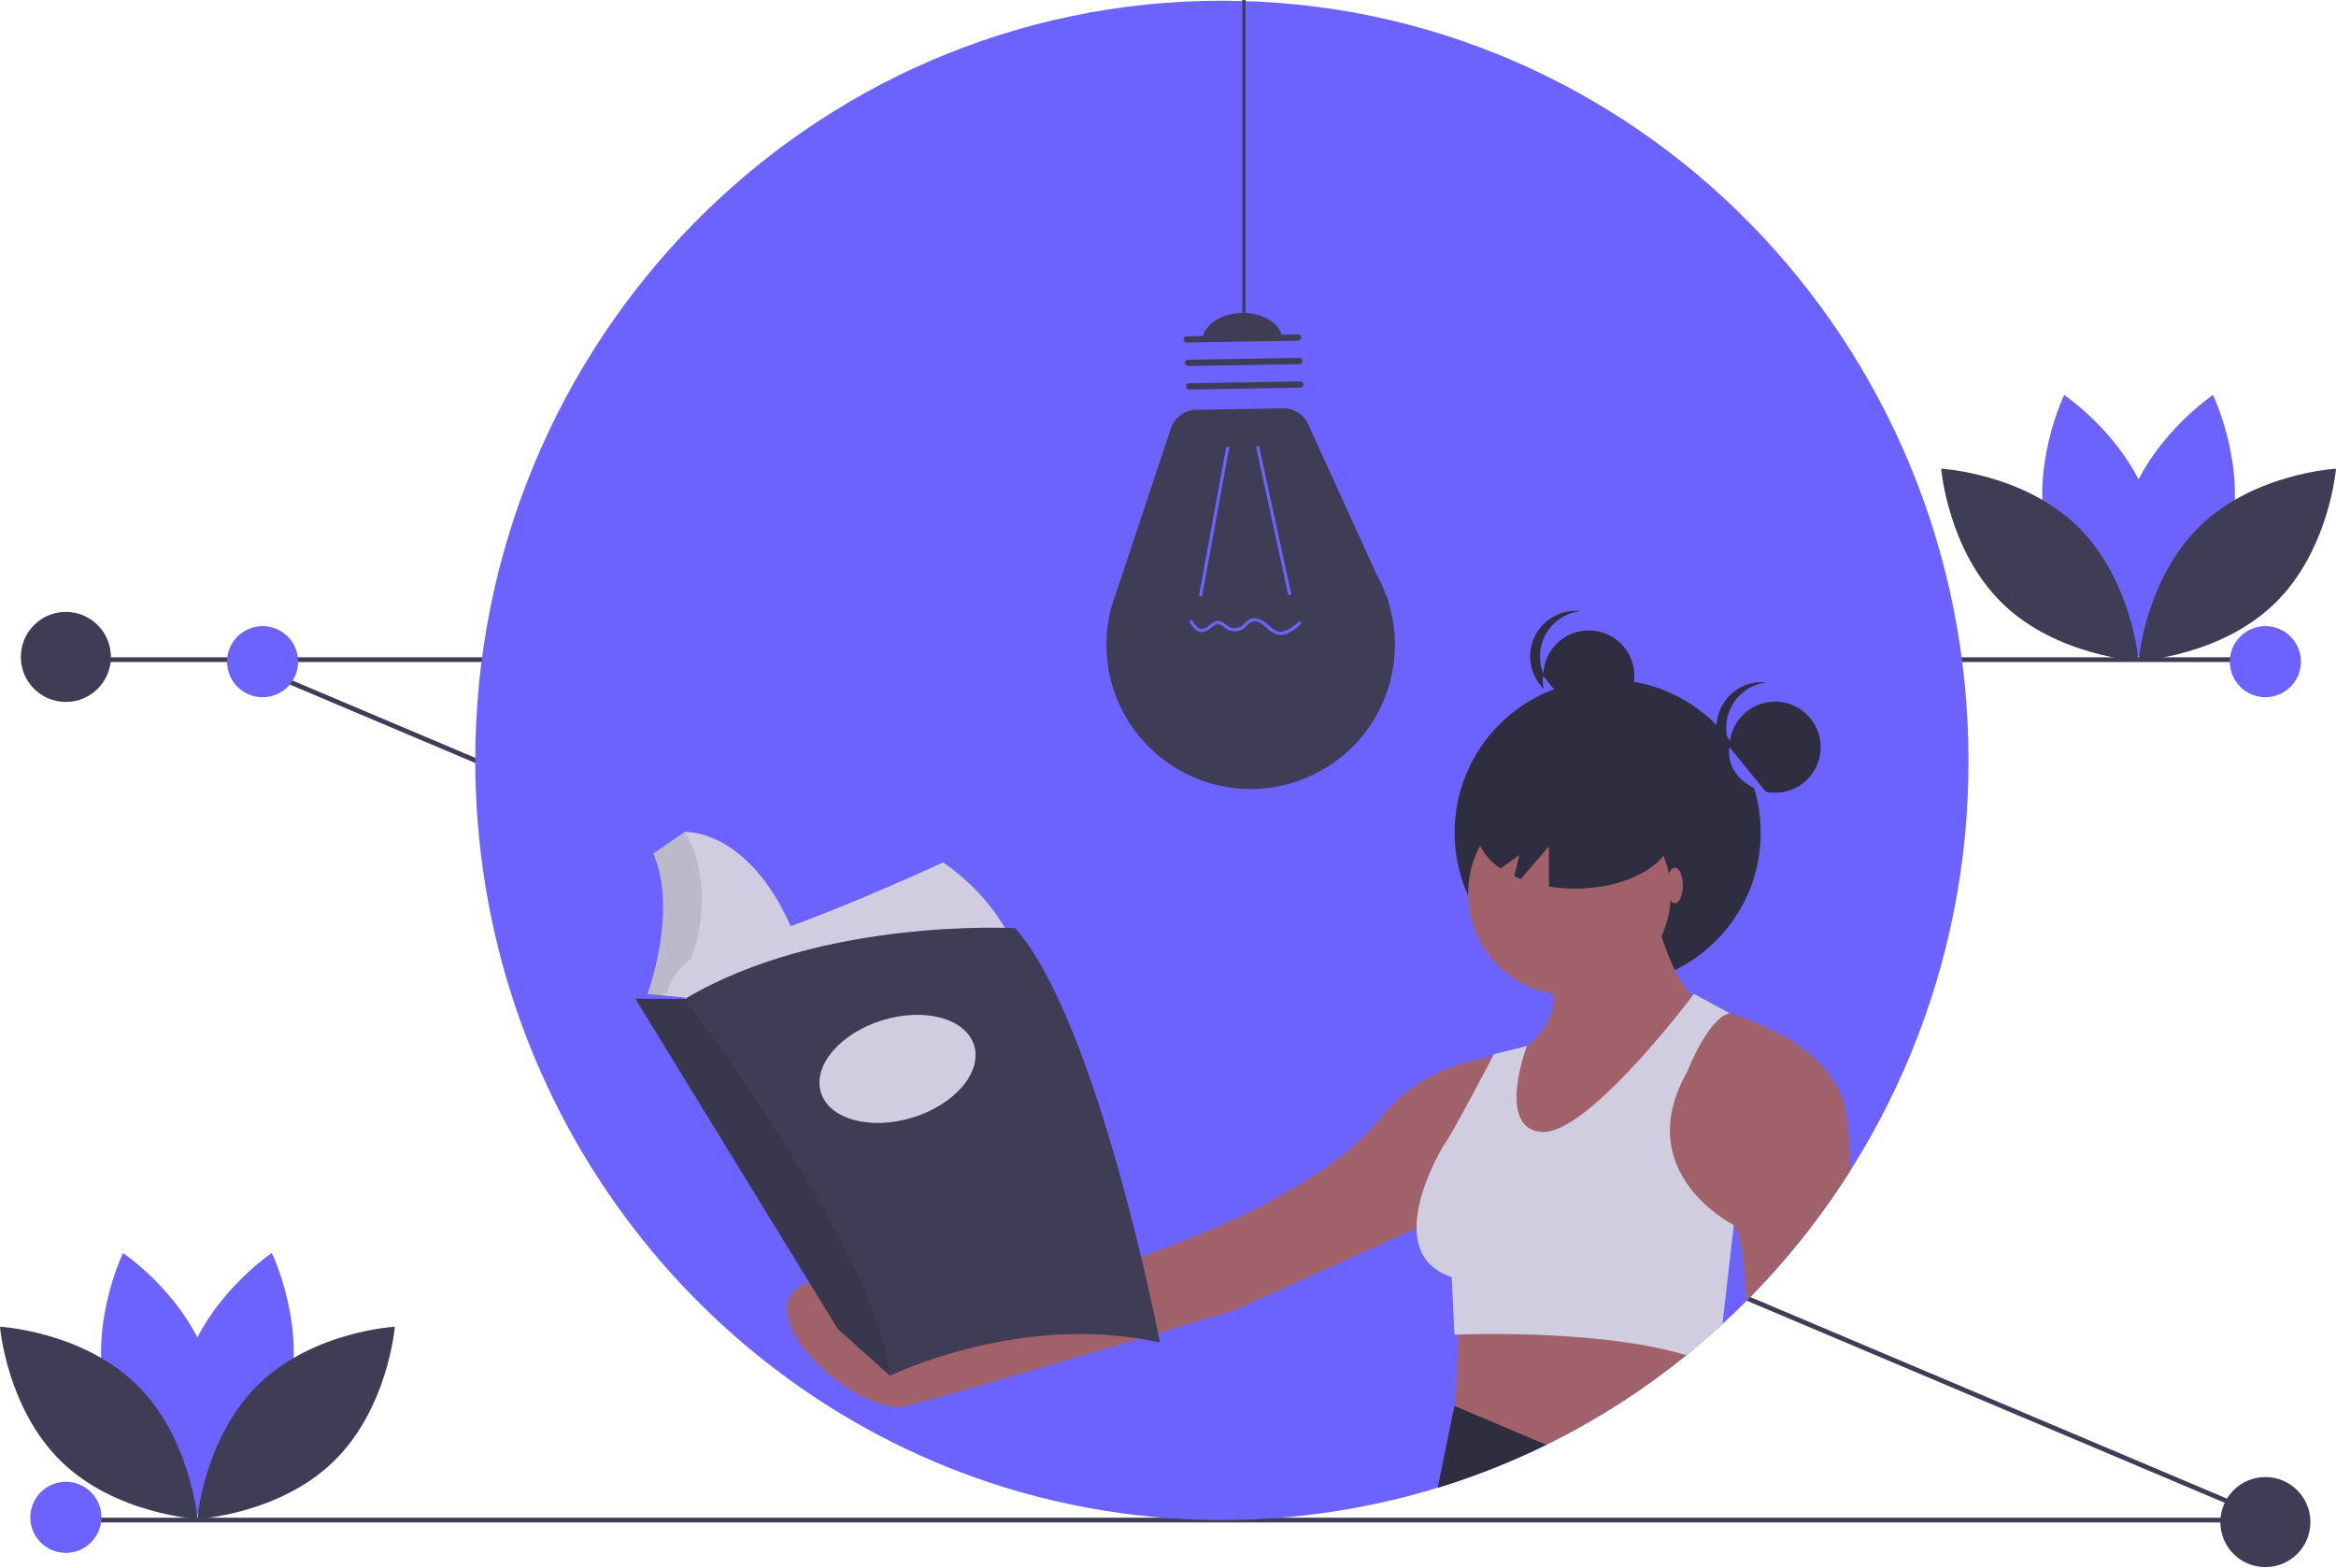
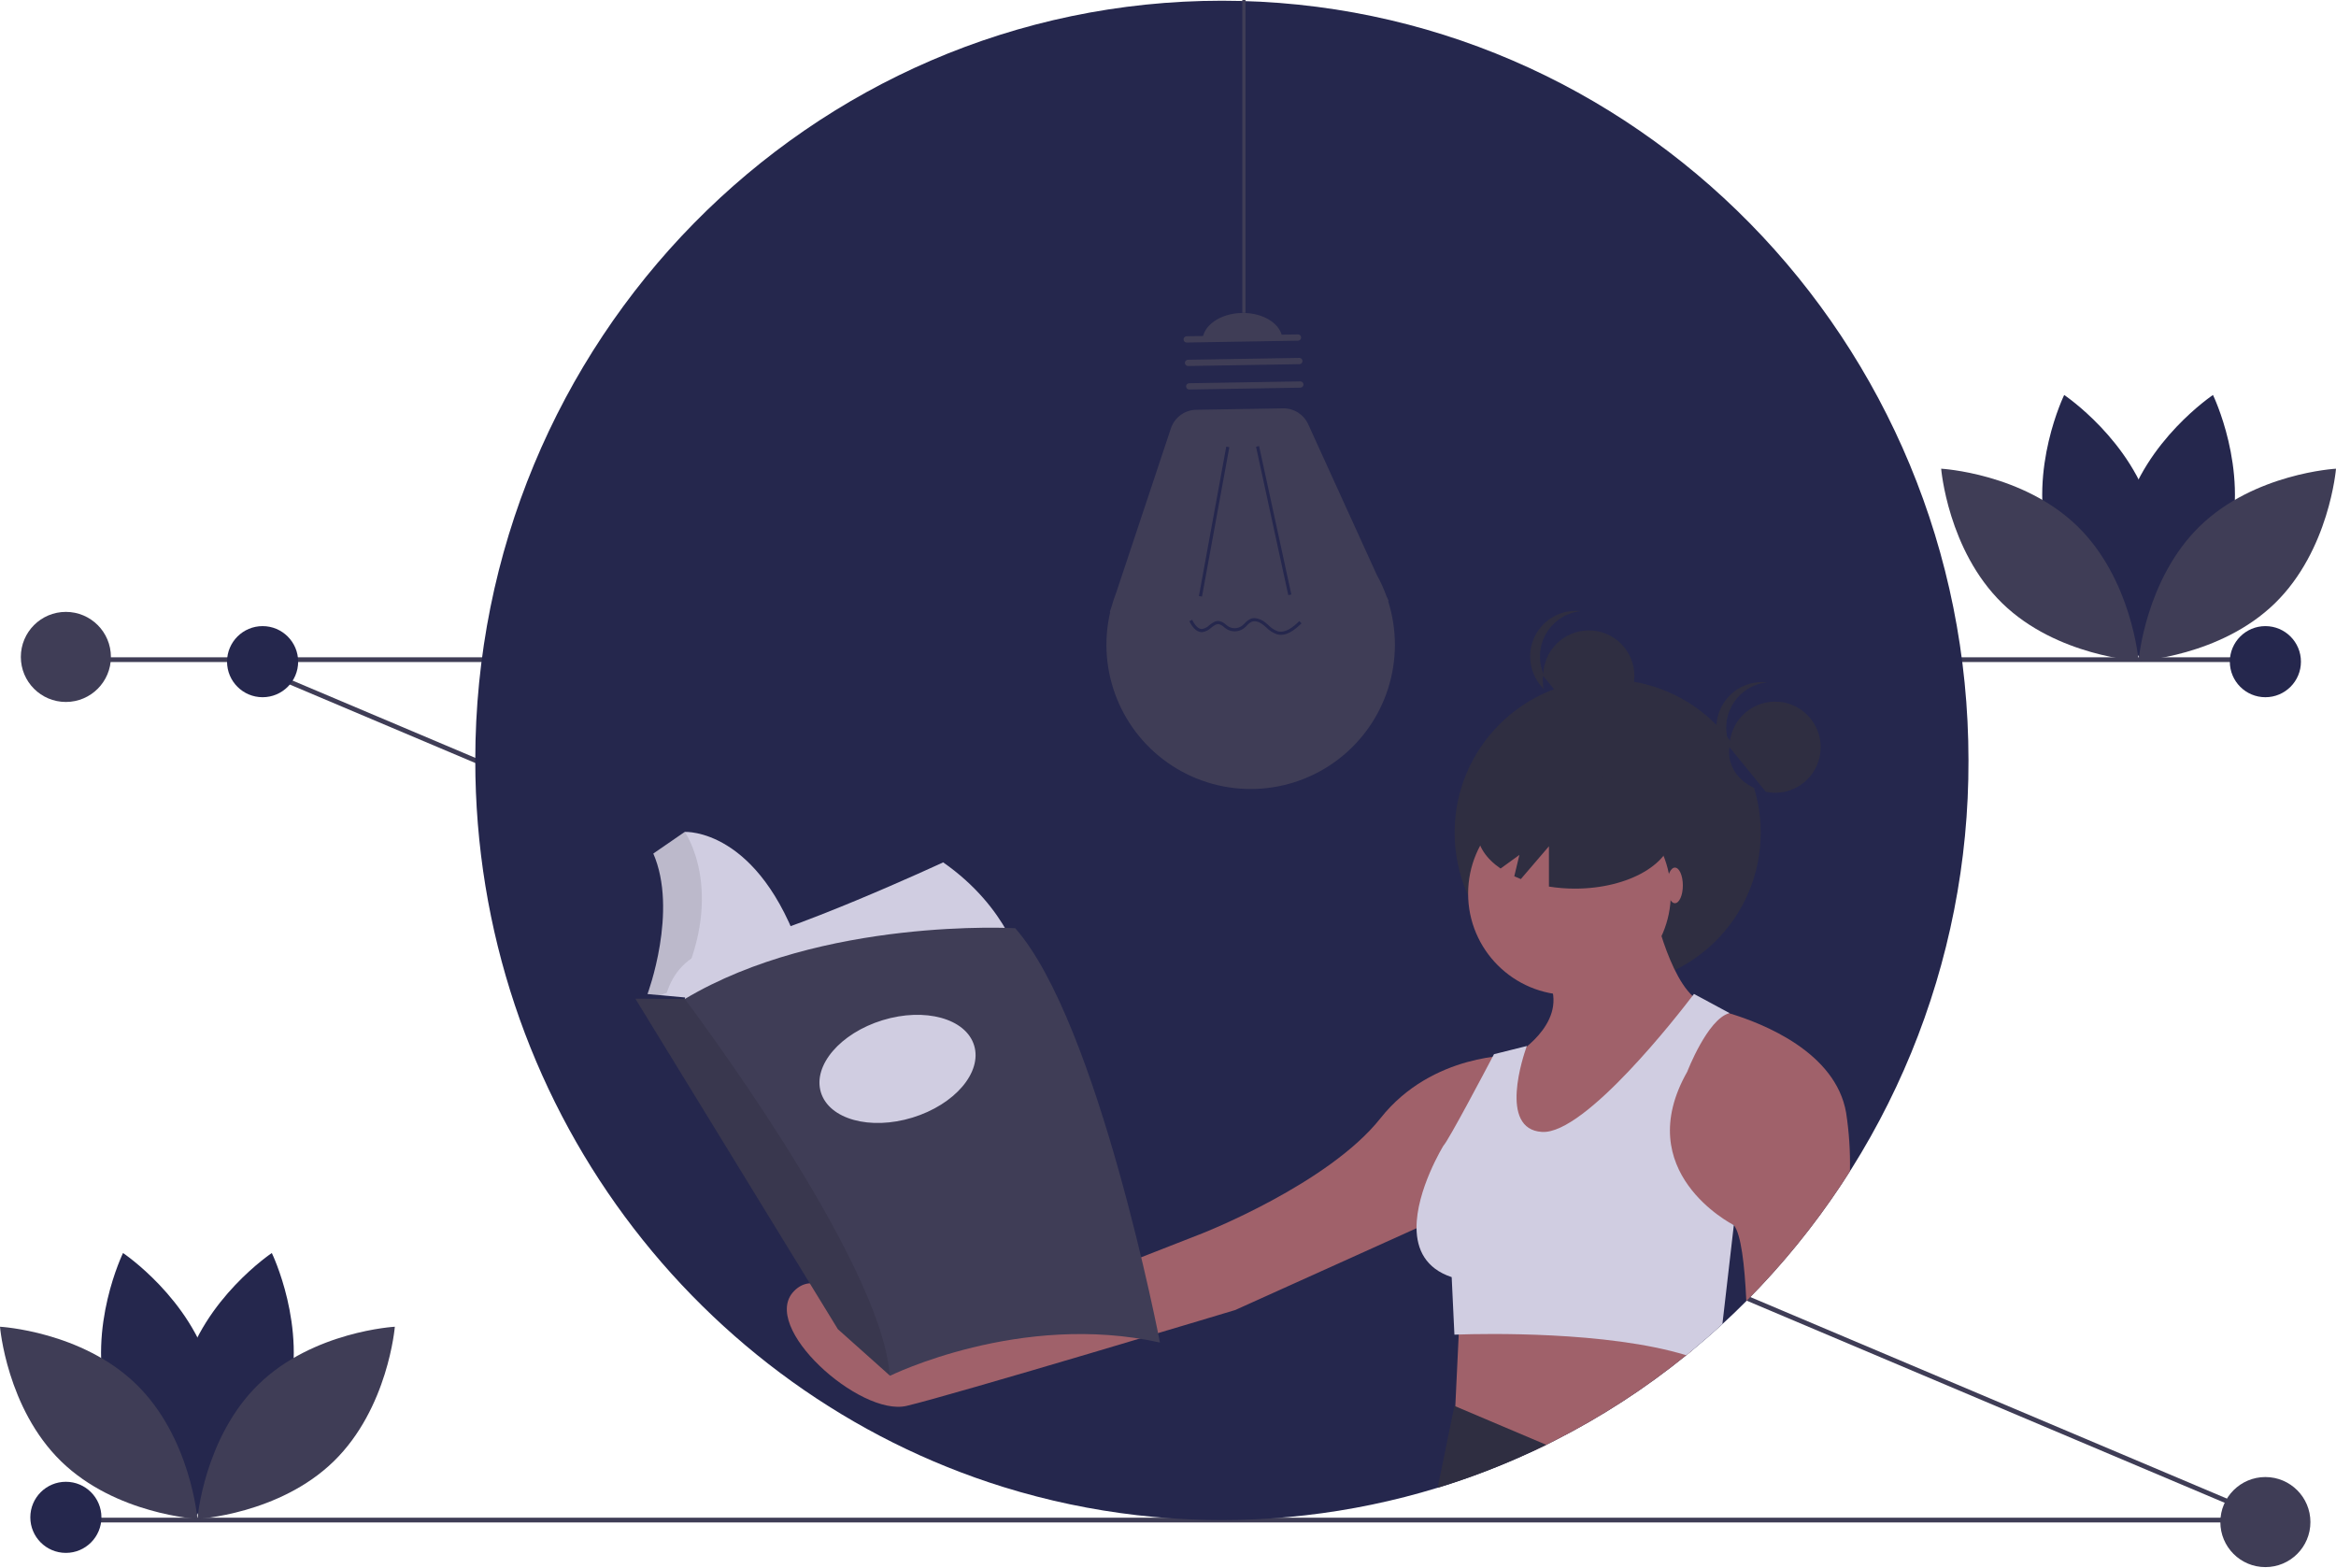
<svg xmlns="http://www.w3.org/2000/svg" id="a0f4c522-d0e8-404b-95f8-59a6be9d5f61" data-name="Layer 1" width="985.587" height="661.152" viewBox="0 0 985.587 661.152">
  <rect x="27.525" y="640.305" width="929" height="2" fill="#3f3d56" />
  <rect x="634.231" y="123.652" width="2" height="929" transform="translate(-261.0931 815.3039) rotate(-67.07803)" fill="#3f3d56" />
  <rect x="27.525" y="277.305" width="929" height="2" fill="#3f3d56" />
-   <path d="M937.731,449.652a322.068,322.068,0,0,1-93.73,228.11q-4.935,4.965-10.09,9.7-6.21,5.73-12.74,11.11c-.83.69-1.66,1.37-2.5,2.04a313.731,313.731,0,0,1-55.56,36.03c-1.17.59-2.34,1.18-3.52,1.76-1.87.92-3.76,1.82-5.65,2.7a311.18,311.18,0,0,1-223.25,15.15c-129.07-40.06-222.96-162.17-222.96-306.6,0-177.01,141.03-320.5,315-320.5S937.731,272.642,937.731,449.652Z" transform="translate(-107.2066 -128.8475)" fill="#6c63ff" />
+   <path d="M937.731,449.652a322.068,322.068,0,0,1-93.73,228.11q-4.935,4.965-10.09,9.7-6.21,5.73-12.74,11.11c-.83.69-1.66,1.37-2.5,2.04a313.731,313.731,0,0,1-55.56,36.03c-1.17.59-2.34,1.18-3.52,1.76-1.87.92-3.76,1.82-5.65,2.7a311.18,311.18,0,0,1-223.25,15.15c-129.07-40.06-222.96-162.17-222.96-306.6,0-177.01,141.03-320.5,315-320.5S937.731,272.642,937.731,449.652Z" transform="translate(-107.2066 -128.8475)" fill="#25274d" />
  <path d="M692.866,382.419l.25-.01-.987-2.166a60.492,60.492,0,0,0-4.049-8.891L659.145,307.822a11.443,11.443,0,0,0-10.604-6.698l-36.644.61a11.443,11.443,0,0,0-10.666,7.826l-23.036,69.188a60.396,60.396,0,0,0-1.971,5.918l-.782,2.349.184-.007a60.852,60.852,0,1,0,117.24-4.589Z" transform="translate(-107.2066 -128.8475)" fill="#3f3d56" />
-   <rect x="587.42" y="348.245" width="64.08" height="1.323" transform="translate(57.5742 766.6238) rotate(-79.63351)" fill="#6c63ff" />
-   <rect x="643.929" y="316.448" width="1.323" height="64.08" transform="translate(-166.5223 16.03118) rotate(-12.26435)" fill="#6c63ff" />
+   <rect x="587.42" y="348.245" width="64.08" height="1.323" transform="translate(57.5742 766.6238) rotate(-79.63351)" fill="#25274d" />
+   <rect x="643.929" y="316.448" width="1.323" height="64.08" transform="translate(-166.5223 16.03118) rotate(-12.26435)" fill="#25274d" />
  <path d="M607.904,270.709l46.955-.782a1.323,1.323,0,0,1,.044,2.645l-46.955.782a1.323,1.323,0,1,1-.044-2.645Z" transform="translate(-107.2066 -128.8475)" fill="#3f3d56" />
  <path d="M608.4,280.624l46.955-.782a1.323,1.323,0,1,1,.044,2.645l-46.955.782a1.323,1.323,0,0,1-.044-2.645Z" transform="translate(-107.2066 -128.8475)" fill="#3f3d56" />
  <path d="M608.896,290.538l46.955-.782a1.323,1.323,0,0,1,.044,2.645l-46.955.782a1.323,1.323,0,0,1-.044-2.645Z" transform="translate(-107.2066 -128.8475)" fill="#3f3d56" />
  <path d="M631.224,260.884c-9.314.155-16.778,5.472-16.671,11.875l33.728-.562C648.175,265.793,640.538,260.728,631.224,260.884Z" transform="translate(-107.2066 -128.8475)" fill="#3f3d56" />
-   <path d="M636.414,389.614a8.149,8.149,0,0,1,4.946,2.113c.348.289.691.592,1.035.896a10.33,10.33,0,0,0,3.897,2.55c3.232.882,6.422-1.674,9.115-4.29l.922.948c-2.961,2.877-6.509,5.675-10.386,4.618a11.464,11.464,0,0,1-4.425-2.835c-.333-.295-.666-.589-1.004-.869-1.105-.917-3.24-2.343-5.138-1.603a6.442,6.442,0,0,0-2.06,1.589,12.313,12.313,0,0,1-1.429,1.287,6.478,6.478,0,0,1-7.179.214,12.796,12.796,0,0,1-1.124-.842,4.688,4.688,0,0,0-2.124-1.209c-1.124-.158-2.146.645-3.228,1.493a6.84,6.84,0,0,1-3.743,1.86c-.048.002-.096.004-.144.005-2.636.044-4.308-2.593-5.342-4.597l1.176-.606c1.405,2.725,2.76,3.967,4.24,3.877a5.816,5.816,0,0,0,2.996-1.579c1.252-.982,2.548-1.998,4.227-1.763a5.721,5.721,0,0,1,2.774,1.491,11.655,11.655,0,0,0,1.006.757,5.198,5.198,0,0,0,5.685-.169,11.166,11.166,0,0,0,1.273-1.153,7.515,7.515,0,0,1,2.514-1.886A4.349,4.349,0,0,1,636.414,389.614Z" transform="translate(-107.2066 -128.8475)" fill="#6c63ff" />
+   <path d="M636.414,389.614a8.149,8.149,0,0,1,4.946,2.113c.348.289.691.592,1.035.896a10.33,10.33,0,0,0,3.897,2.55c3.232.882,6.422-1.674,9.115-4.29l.922.948c-2.961,2.877-6.509,5.675-10.386,4.618a11.464,11.464,0,0,1-4.425-2.835c-.333-.295-.666-.589-1.004-.869-1.105-.917-3.24-2.343-5.138-1.603a6.442,6.442,0,0,0-2.06,1.589,12.313,12.313,0,0,1-1.429,1.287,6.478,6.478,0,0,1-7.179.214,12.796,12.796,0,0,1-1.124-.842,4.688,4.688,0,0,0-2.124-1.209c-1.124-.158-2.146.645-3.228,1.493a6.84,6.84,0,0,1-3.743,1.86c-.048.002-.096.004-.144.005-2.636.044-4.308-2.593-5.342-4.597l1.176-.606c1.405,2.725,2.76,3.967,4.24,3.877a5.816,5.816,0,0,0,2.996-1.579c1.252-.982,2.548-1.998,4.227-1.763a5.721,5.721,0,0,1,2.774,1.491,11.655,11.655,0,0,0,1.006.757,5.198,5.198,0,0,0,5.685-.169,11.166,11.166,0,0,0,1.273-1.153,7.515,7.515,0,0,1,2.514-1.886A4.349,4.349,0,0,1,636.414,389.614Z" transform="translate(-107.2066 -128.8475)" fill="#25274d" />
  <rect x="524.134" width="1.375" height="131.982" fill="#3f3d56" />
-   <path d="M1047.627,357.518c-8.382,30.986-37.093,50.176-37.093,50.176s-15.121-31.047-6.738-62.033,37.093-50.176,37.093-50.176S1056.009,326.532,1047.627,357.518Z" transform="translate(-107.2066 -128.8475)" fill="#6c63ff" />
-   <path d="M971.373,357.518c8.382,30.986,37.093,50.176,37.093,50.176s15.121-31.047,6.738-62.033-37.093-50.176-37.093-50.176S962.991,326.532,971.373,357.518Z" transform="translate(-107.2066 -128.8475)" fill="#6c63ff" />
+   <path d="M1047.627,357.518c-8.382,30.986-37.093,50.176-37.093,50.176s-15.121-31.047-6.738-62.033,37.093-50.176,37.093-50.176S1056.009,326.532,1047.627,357.518Z" transform="translate(-107.2066 -128.8475)" fill="#25274d" />
+   <path d="M971.373,357.518c8.382,30.986,37.093,50.176,37.093,50.176s15.121-31.047,6.738-62.033-37.093-50.176-37.093-50.176S962.991,326.532,971.373,357.518Z" transform="translate(-107.2066 -128.8475)" fill="#25274d" />
  <path d="M983.69,350.859C1006.691,373.249,1009.5,407.668,1009.5,407.668s-34.482-1.883-57.483-24.273-25.81-56.81-25.81-56.81S960.689,328.468,983.69,350.859Z" transform="translate(-107.2066 -128.8475)" fill="#3f3d56" />
  <path d="M1035.31,350.859C1012.309,373.249,1009.5,407.668,1009.5,407.668s34.482-1.883,57.483-24.273,25.81-56.81,25.81-56.81S1058.311,328.468,1035.31,350.859Z" transform="translate(-107.2066 -128.8475)" fill="#3f3d56" />
-   <path d="M228.627,719.518c-8.382,30.986-37.093,50.176-37.093,50.176s-15.121-31.047-6.738-62.033,37.093-50.176,37.093-50.176S237.009,688.532,228.627,719.518Z" transform="translate(-107.2066 -128.8475)" fill="#6c63ff" />
-   <path d="M152.373,719.518c8.382,30.986,37.093,50.176,37.093,50.176s15.121-31.047,6.738-62.033-37.093-50.176-37.093-50.176S143.991,688.532,152.373,719.518Z" transform="translate(-107.2066 -128.8475)" fill="#6c63ff" />
+   <path d="M228.627,719.518c-8.382,30.986-37.093,50.176-37.093,50.176s-15.121-31.047-6.738-62.033,37.093-50.176,37.093-50.176S237.009,688.532,228.627,719.518Z" transform="translate(-107.2066 -128.8475)" fill="#25274d" />
+   <path d="M152.373,719.518c8.382,30.986,37.093,50.176,37.093,50.176s15.121-31.047,6.738-62.033-37.093-50.176-37.093-50.176S143.991,688.532,152.373,719.518Z" transform="translate(-107.2066 -128.8475)" fill="#25274d" />
  <path d="M164.69,712.859C187.691,735.249,190.5,769.668,190.5,769.668s-34.482-1.883-57.483-24.273-25.81-56.81-25.81-56.81S141.689,690.468,164.69,712.859Z" transform="translate(-107.2066 -128.8475)" fill="#3f3d56" />
  <path d="M216.31,712.859C193.309,735.249,190.5,769.668,190.5,769.668s34.482-1.883,57.483-24.273,25.81-56.81,25.81-56.81S239.311,690.468,216.31,712.859Z" transform="translate(-107.2066 -128.8475)" fill="#3f3d56" />
  <circle cx="670.342" cy="285.189" r="19.234" fill="#2f2e41" />
  <path d="M756.94,405.793A19.234,19.234,0,0,1,774.114,386.672a19.234,19.234,0,1,0,0,38.241A19.234,19.234,0,0,1,756.94,405.793Z" transform="translate(-107.2066 -128.8475)" fill="#2f2e41" />
-   <path d="M758.314,414.036s-2.987,13.739,15.68,19.234Z" transform="translate(-107.2066 -128.8475)" fill="#6c63ff" />
+   <path d="M758.314,414.036s-2.987,13.739,15.68,19.234Z" transform="translate(-107.2066 -128.8475)" fill="#25274d" />
  <circle cx="678.297" cy="351.265" r="64.573" fill="#2f2e41" />
  <path d="M821.171,698.572c-.83.69-1.66,1.37-2.5,2.04a313.731,313.731,0,0,1-55.56,36.03c-1.17.59-2.34,1.18-3.52,1.76-1.87.92-3.76,1.82-5.65,2.7l-33.1-11.03.38-7.93v-.03l1.44-30.24.49-10.34Z" transform="translate(-107.2066 -128.8475)" fill="#a0616a" />
  <path d="M759.591,738.402c-1.87.92-3.76,1.82-5.65,2.7a306.938,306.938,0,0,1-39.91,15.37,2.224,2.224,0,0,1-.12-.62l6.93-33.87.38.16Z" transform="translate(-107.2066 -128.8475)" fill="#2f2e41" />
  <circle cx="662.178" cy="377.012" r="42.762" fill="#a0616a" />
  <path d="M804.057,508.171s6.934,34.672,19.647,42.762l-70.499,83.212-26.582-25.426,19.647-34.672s21.959-12.713,15.024-30.049Z" transform="translate(-107.2066 -128.8475)" fill="#a0616a" />
  <path d="M887.721,623.002a320.875,320.875,0,0,1-43.72,54.76c-.71-15.5-2.25-28.28-5.27-32.06a.031.031,0,0,1-.02-.01l-36.97-11.55s8.09-76.28,27.74-79.74c0,0,2.85.58,7.28,1.92,14.28,4.3,44.94,16.42,49.35,41.99A141.926,141.926,0,0,1,887.721,623.002Z" transform="translate(-107.2066 -128.8475)" fill="#a0616a" />
  <path d="M746.271,574.047s-34.672-1.156-56.63,26.582-75.122,48.54-75.122,48.54L481.61,701.177s-24.27-42.762-39.295-27.737,27.737,53.163,47.385,48.54,138.687-40.45,138.687-40.45l94.769-42.762Z" transform="translate(-107.2066 -128.8475)" fill="#a0616a" />
  <path d="M838.731,645.702l-4.82,41.76q-6.21,5.73-12.74,11.11c-.83.69-1.66,1.37-2.5,2.04-33.37-10.23-85.66-9.09-96.01-8.74-1.18.03-1.82.06-1.82.06l-1.15-24.27c-11.09-3.69-14.73-11.76-14.83-20.64-.17-16.1,11.36-34.84,11.36-34.84,2.07-2.07,17.54-31.4,20.74-37.48.37-.71.58-1.1.58-1.1l13.87-3.46s-.04.11-.12.31c-1.24,3.47-12.02,34.86,6.54,35.95,18.26,1.08,57.98-50.2,63.45-57.39.41-.54.63-.83.63-.83l15.03,8.09c-.06.02-.12.03-.18.05-9.18,2.55-17.68,24.66-17.68,24.66-23.97,42.24,18.58,64.18,19.63,64.71A.031.031,0,0,0,838.731,645.702Z" transform="translate(-107.2066 -128.8475)" fill="#d0cde1" />
  <path d="M771.708,455.666c-22.763,0-41.217,10.764-41.217,24.043,0,5.941,3.709,11.371,9.832,15.566l7.935-5.749-2.158,9.007c.895.415,1.81.817,2.763,1.188l11.854-13.829v16.989a69.192,69.192,0,0,0,10.991.871c22.763,0,41.217-10.764,41.217-24.043S794.471,455.666,771.708,455.666Z" transform="translate(-107.2066 -128.8475)" fill="#2f2e41" />
  <circle cx="748.931" cy="315.238" r="19.234" fill="#2f2e41" />
  <path d="M835.53,435.842a19.234,19.234,0,0,1,17.174-19.121,19.429,19.429,0,0,0-2.061-.114,19.234,19.234,0,1,0,2.061,38.355A19.234,19.234,0,0,1,835.53,435.842Z" transform="translate(-107.2066 -128.8475)" fill="#2f2e41" />
-   <path d="M836.903,444.085s-2.987,13.739,15.68,19.234Z" transform="translate(-107.2066 -128.8475)" fill="#6c63ff" />
+   <path d="M836.903,444.085s-2.987,13.739,15.68,19.234Z" transform="translate(-107.2066 -128.8475)" fill="#25274d" />
  <ellipse cx="706.674" cy="373.545" rx="3.339" ry="7.512" fill="#a0616a" />
  <path d="M445.388,531.454l-50.677,12.278-.165.039-5.509,4.987-1.586,1.434-3.399-.616-6.017-1.088,4.193-14.152.786-26.994-2.883-16.511,15.986-11.007S427.305,477.991,445.388,531.454Z" transform="translate(-107.2066 -128.8475)" fill="#d0cde1" />
  <path d="M394.711,543.732c-.687,1.465.752.498-.034,2.005l-7.338,2.359-3.286,1.481-6.017-1.088,4.193-14.152.786-26.994-2.883-16.511,15.986-11.007S413.276,504.125,394.711,543.732Z" transform="translate(-107.2066 -128.8475)" opacity="0.1" />
  <path d="M505.141,492.667s-66.567,30.925-93.56,35.642-24.635,31.711-24.635,31.711L538.162,536.433S532.921,512.061,505.141,492.667Z" transform="translate(-107.2066 -128.8475)" fill="#d0cde1" />
-   <path d="M376.725,487.426s11.531,28.042-1.31,62.898l14.938,6.814,5.766-6.814.131-.655-15.855-1.441s13.104-35.118,2.359-59.491C382.752,488.736,380.394,483.495,376.725,487.426Z" transform="translate(-107.2066 -128.8475)" fill="#6c63ff" />
+   <path d="M376.725,487.426s11.531,28.042-1.31,62.898l14.938,6.814,5.766-6.814.131-.655-15.855-1.441s13.104-35.118,2.359-59.491C382.752,488.736,380.394,483.495,376.725,487.426Z" transform="translate(-107.2066 -128.8475)" fill="#25274d" />
  <path d="M596.604,695.25C537.638,682.146,482.733,709.271,482.733,709.271l-.149-.134-21.865-19.522-85.436-139.423,20.835.131c57.918-34.594,139.423-29.876,139.423-29.876C570.659,560.282,596.604,695.25,596.604,695.25Z" transform="translate(-107.2066 -128.8475)" fill="#3f3d56" />
  <path d="M482.584,709.137l-21.865-19.522-85.436-139.423,20.835.131S479.159,659.999,482.584,709.137Z" transform="translate(-107.2066 -128.8475)" opacity="0.1" />
  <ellipse cx="485.878" cy="579.807" rx="33.807" ry="21.49" transform="translate(-255.8681 39.11836) rotate(-17.05185)" fill="#d0cde1" />
  <circle cx="27.793" cy="277.152" r="19" fill="#3f3d56" />
  <circle cx="955.793" cy="642.152" r="19" fill="#3f3d56" />
-   <circle cx="110.793" cy="279.152" r="15" fill="#6c63ff" />
-   <circle cx="955.793" cy="279.152" r="15" fill="#6c63ff" />
-   <circle cx="27.793" cy="640.152" r="15" fill="#6c63ff" />
+   <circle cx="110.793" cy="279.152" r="15" fill="#25274d" />
+   <circle cx="955.793" cy="279.152" r="15" fill="#25274d" />
+   <circle cx="27.793" cy="640.152" r="15" fill="#25274d" />
</svg>
